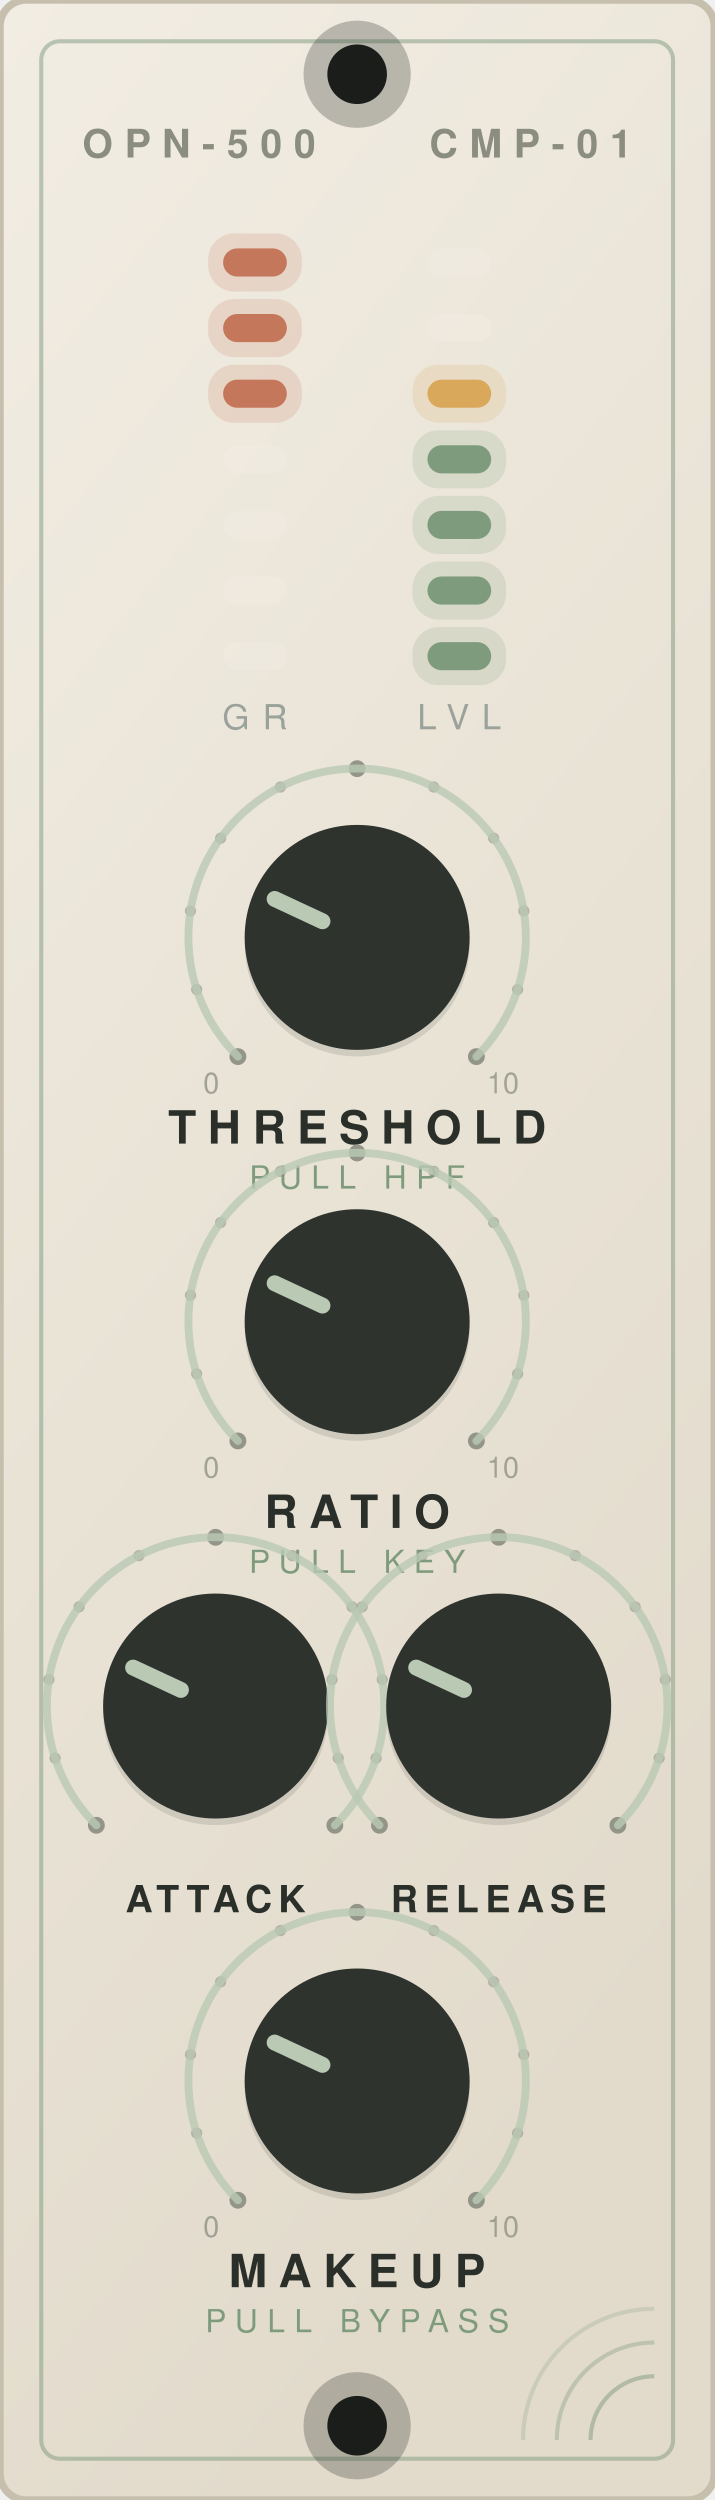
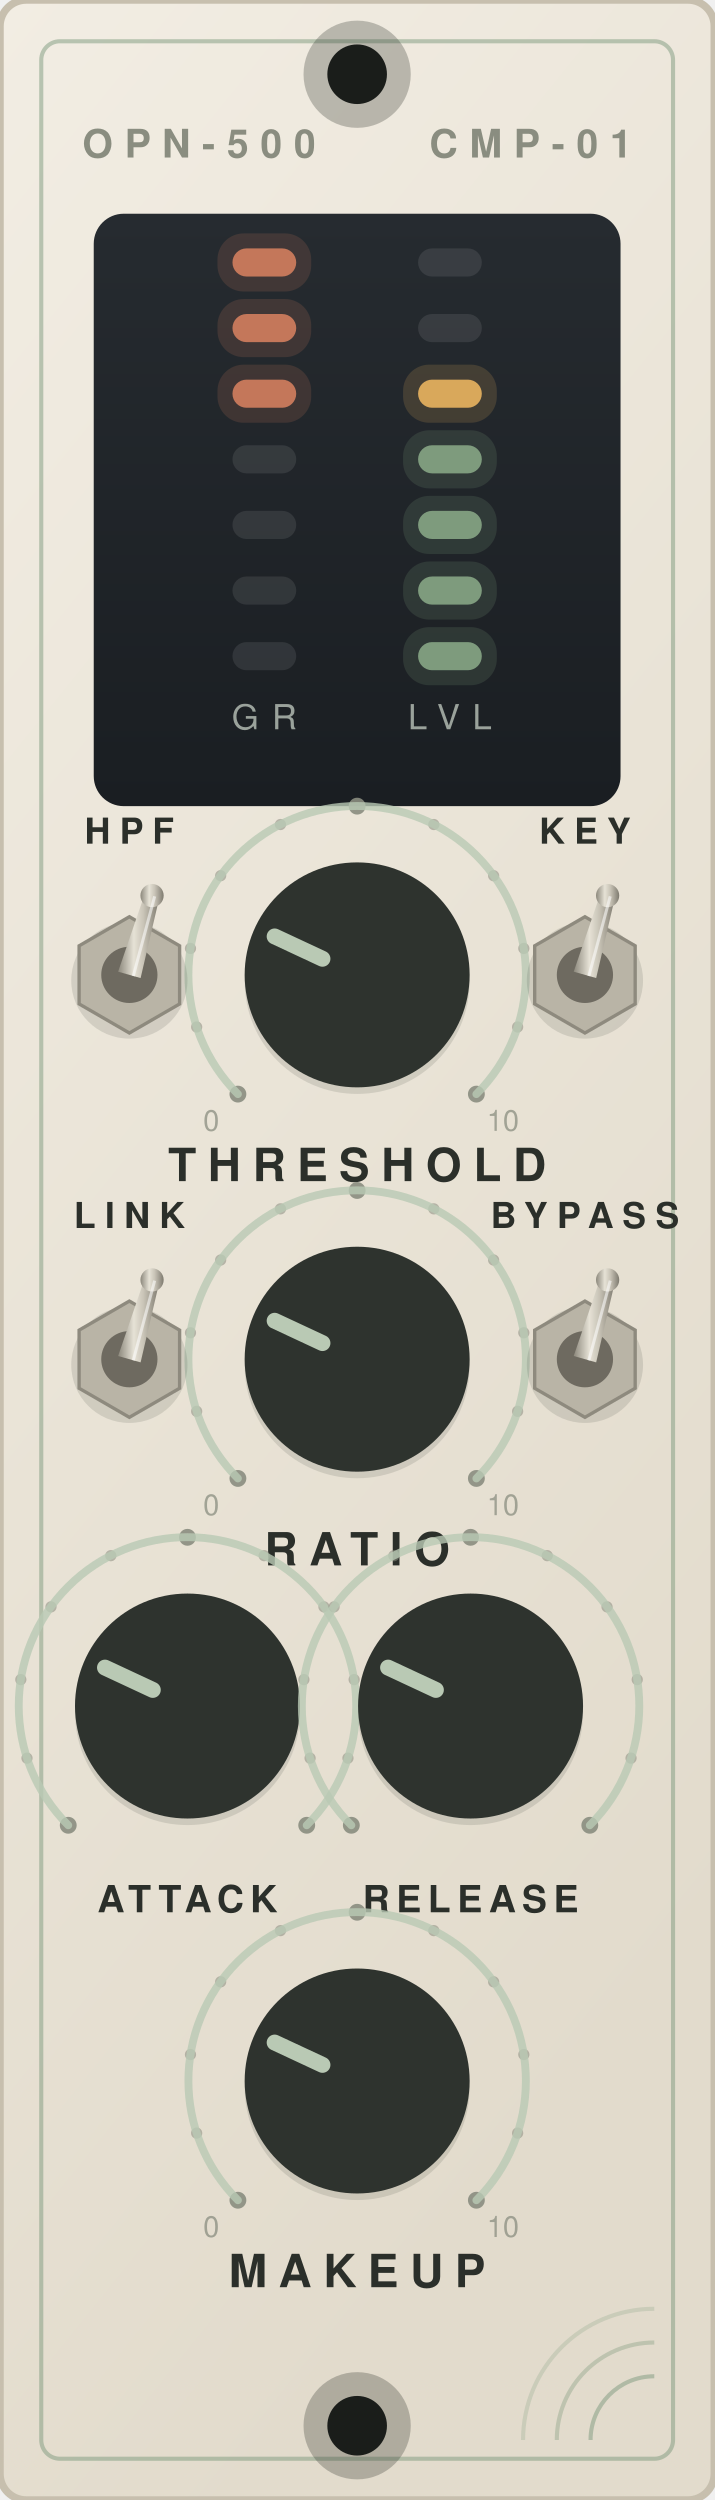
<svg xmlns="http://www.w3.org/2000/svg" width="38.10mm" height="133.35mm" viewBox="0 0 38.10 133.35">
  <defs>
    <linearGradient id="pan" x1="0" y1="0" x2="0.35" y2="1">
      <stop offset="0" stop-color="#F2EDE3" />
      <stop offset="0.55" stop-color="#E9E3D6" />
      <stop offset="1" stop-color="#E2DBCC" />
    </linearGradient>
    <linearGradient id="set" x1="0" y1="0" x2="0" y2="1">
      <stop offset="0" stop-color="#262B30" />
      <stop offset="1" stop-color="#1A1E22" />
    </linearGradient>
    <linearGradient id="bat" x1="0" y1="0" x2="1" y2="0">
      <stop offset="0" stop-color="#8C887C" />
      <stop offset="0.38" stop-color="#E6E2D6" />
      <stop offset="0.62" stop-color="#C8C3B6" />
      <stop offset="1" stop-color="#7E7A6F" />
    </linearGradient>
  </defs>
  <rect width="38.10" height="133.35" rx="1.4" fill="url(#pan)" />
  <rect x="2.2" y="2.2" width="33.70" height="128.95" rx="1.0" fill="none" stroke="#7F9B7E" stroke-width="0.22" stroke-opacity="0.5" />
  <text x="4.40" y="8.40" text-anchor="start" font-family="Helvetica Neue,Helvetica,Arial,sans-serif" font-size="2.10" font-weight="600" letter-spacing="0.62" fill="#8A8D80">OPN-500</text>
  <text x="33.70" y="8.40" text-anchor="end" font-family="Helvetica Neue,Helvetica,Arial,sans-serif" font-size="2.10" font-weight="600" letter-spacing="0.62" fill="#8A8D80">CMP-01</text>
-   <rect x="11.90" y="13.25" width="3.4" height="1.5" rx="0.75" fill="#C4785A" fill-opacity="1.00" />
-   <rect x="11.10" y="12.45" width="5.0" height="3.1" rx="1.4" fill="#C4785A" fill-opacity="0.18" />
-   <rect x="11.90" y="16.75" width="3.4" height="1.5" rx="0.75" fill="#C4785A" fill-opacity="1.00" />
-   <rect x="11.10" y="15.95" width="5.0" height="3.1" rx="1.4" fill="#C4785A" fill-opacity="0.18" />
-   <rect x="11.90" y="20.25" width="3.4" height="1.5" rx="0.75" fill="#C4785A" fill-opacity="1.00" />
-   <rect x="11.10" y="19.45" width="5.0" height="3.1" rx="1.4" fill="#C4785A" fill-opacity="0.18" />
-   <rect x="11.90" y="23.75" width="3.4" height="1.5" rx="0.75" fill="#FFFFFF" fill-opacity="0.09" />
-   <rect x="11.90" y="27.25" width="3.4" height="1.5" rx="0.75" fill="#FFFFFF" fill-opacity="0.09" />
-   <rect x="11.90" y="30.75" width="3.4" height="1.5" rx="0.75" fill="#FFFFFF" fill-opacity="0.09" />
-   <rect x="11.90" y="34.25" width="3.4" height="1.5" rx="0.75" fill="#FFFFFF" fill-opacity="0.09" />
-   <rect x="22.80" y="13.25" width="3.4" height="1.5" rx="0.75" fill="#FFFFFF" fill-opacity="0.09" />
-   <rect x="22.80" y="16.75" width="3.4" height="1.5" rx="0.75" fill="#FFFFFF" fill-opacity="0.09" />
-   <rect x="22.80" y="20.25" width="3.4" height="1.5" rx="0.75" fill="#D9A85C" fill-opacity="1.00" />
-   <rect x="22.00" y="19.45" width="5.0" height="3.1" rx="1.4" fill="#D9A85C" fill-opacity="0.18" />
-   <rect x="22.80" y="23.75" width="3.4" height="1.5" rx="0.75" fill="#7F9B7E" fill-opacity="1.00" />
-   <rect x="22.00" y="22.95" width="5.0" height="3.1" rx="1.4" fill="#7F9B7E" fill-opacity="0.18" />
-   <rect x="22.80" y="27.25" width="3.4" height="1.5" rx="0.75" fill="#7F9B7E" fill-opacity="1.00" />
-   <rect x="22.00" y="26.45" width="5.0" height="3.1" rx="1.4" fill="#7F9B7E" fill-opacity="0.18" />
-   <rect x="22.80" y="30.75" width="3.4" height="1.5" rx="0.75" fill="#7F9B7E" fill-opacity="1.00" />
-   <rect x="22.00" y="29.95" width="5.0" height="3.1" rx="1.4" fill="#7F9B7E" fill-opacity="0.18" />
-   <rect x="22.80" y="34.25" width="3.4" height="1.5" rx="0.75" fill="#7F9B7E" fill-opacity="1.00" />
-   <rect x="22.00" y="33.45" width="5.0" height="3.1" rx="1.4" fill="#7F9B7E" fill-opacity="0.18" />
-   <text x="13.60" y="38.90" text-anchor="middle" font-family="Helvetica Neue,Helvetica,Arial,sans-serif" font-size="1.85" font-weight="500" letter-spacing="0.70" fill="#9AA29B">GR</text>
-   <text x="24.50" y="38.90" text-anchor="middle" font-family="Helvetica Neue,Helvetica,Arial,sans-serif" font-size="1.85" font-weight="500" letter-spacing="0.70" fill="#9AA29B">LVL</text>
-   <circle cx="12.69" cy="56.36" r="0.45" fill="#8A8D80" fill-opacity="0.90" />
-   <circle cx="10.49" cy="52.78" r="0.30" fill="#8A8D80" fill-opacity="0.55" />
-   <circle cx="10.16" cy="48.59" r="0.30" fill="#8A8D80" fill-opacity="0.55" />
-   <circle cx="11.77" cy="44.71" r="0.30" fill="#8A8D80" fill-opacity="0.55" />
-   <circle cx="14.96" cy="41.98" r="0.30" fill="#8A8D80" fill-opacity="0.55" />
-   <circle cx="19.05" cy="41.00" r="0.45" fill="#8A8D80" fill-opacity="0.90" />
-   <circle cx="23.14" cy="41.98" r="0.30" fill="#8A8D80" fill-opacity="0.55" />
-   <circle cx="26.33" cy="44.71" r="0.30" fill="#8A8D80" fill-opacity="0.55" />
-   <circle cx="27.94" cy="48.59" r="0.30" fill="#8A8D80" fill-opacity="0.55" />
-   <circle cx="27.61" cy="52.78" r="0.30" fill="#8A8D80" fill-opacity="0.55" />
-   <circle cx="25.41" cy="56.36" r="0.45" fill="#8A8D80" fill-opacity="0.90" />
-   <text x="11.27" y="58.32" text-anchor="middle" font-family="Helvetica Neue,Helvetica,Arial,sans-serif" font-size="1.55" font-weight="500" fill="#8A8D80" fill-opacity="0.75">0</text>
-   <text x="26.83" y="58.32" text-anchor="middle" font-family="Helvetica Neue,Helvetica,Arial,sans-serif" font-size="1.55" font-weight="500" fill="#8A8D80" fill-opacity="0.75">10</text>
-   <path d="M 12.69 56.36 A 9.00 9.00 0 1 1 25.41 56.36" fill="none" stroke="#B9C9B4" stroke-width="0.42" stroke-linecap="round" stroke-opacity="0.8" />
-   <circle cx="19.05" cy="50.35" r="6.00" fill="#2B2F2A" fill-opacity="0.13" />
-   <circle cx="19.05" cy="50.00" r="6.00" fill="#2E332E" />
-   <line x1="17.20" y1="49.14" x2="14.65" y2="47.95" stroke="#B9C9B4" stroke-width="0.85" stroke-linecap="round" />
-   <text x="19.05" y="61.00" text-anchor="middle" font-family="Helvetica Neue,Helvetica,Arial,sans-serif" font-size="2.45" font-weight="600" letter-spacing="0.62" fill="#2B2F2A">THRESHOLD</text>
-   <text x="19.05" y="63.40" text-anchor="middle" font-family="Helvetica Neue,Helvetica,Arial,sans-serif" font-size="1.70" font-weight="500" letter-spacing="0.50" fill="#7F9B7E">PULL HPF</text>
-   <circle cx="12.69" cy="76.86" r="0.45" fill="#8A8D80" fill-opacity="0.90" />
-   <circle cx="10.49" cy="73.28" r="0.30" fill="#8A8D80" fill-opacity="0.55" />
-   <circle cx="10.16" cy="69.09" r="0.30" fill="#8A8D80" fill-opacity="0.55" />
-   <circle cx="11.77" cy="65.21" r="0.30" fill="#8A8D80" fill-opacity="0.55" />
-   <circle cx="14.96" cy="62.48" r="0.30" fill="#8A8D80" fill-opacity="0.55" />
-   <circle cx="19.05" cy="61.50" r="0.45" fill="#8A8D80" fill-opacity="0.90" />
-   <circle cx="23.14" cy="62.48" r="0.30" fill="#8A8D80" fill-opacity="0.55" />
-   <circle cx="26.33" cy="65.21" r="0.30" fill="#8A8D80" fill-opacity="0.55" />
-   <circle cx="27.94" cy="69.09" r="0.30" fill="#8A8D80" fill-opacity="0.55" />
-   <circle cx="27.61" cy="73.28" r="0.30" fill="#8A8D80" fill-opacity="0.55" />
-   <circle cx="25.41" cy="76.86" r="0.45" fill="#8A8D80" fill-opacity="0.90" />
-   <text x="11.27" y="78.82" text-anchor="middle" font-family="Helvetica Neue,Helvetica,Arial,sans-serif" font-size="1.55" font-weight="500" fill="#8A8D80" fill-opacity="0.75">0</text>
-   <text x="26.83" y="78.82" text-anchor="middle" font-family="Helvetica Neue,Helvetica,Arial,sans-serif" font-size="1.55" font-weight="500" fill="#8A8D80" fill-opacity="0.75">10</text>
-   <path d="M 12.69 76.86 A 9.00 9.00 0 1 1 25.41 76.86" fill="none" stroke="#B9C9B4" stroke-width="0.42" stroke-linecap="round" stroke-opacity="0.8" />
-   <circle cx="19.05" cy="70.85" r="6.00" fill="#2B2F2A" fill-opacity="0.13" />
-   <circle cx="19.05" cy="70.50" r="6.00" fill="#2E332E" />
-   <line x1="17.20" y1="69.64" x2="14.65" y2="68.45" stroke="#B9C9B4" stroke-width="0.85" stroke-linecap="round" />
-   <text x="19.05" y="81.50" text-anchor="middle" font-family="Helvetica Neue,Helvetica,Arial,sans-serif" font-size="2.45" font-weight="600" letter-spacing="0.62" fill="#2B2F2A">RATIO</text>
-   <text x="19.05" y="83.90" text-anchor="middle" font-family="Helvetica Neue,Helvetica,Arial,sans-serif" font-size="1.70" font-weight="500" letter-spacing="0.50" fill="#7F9B7E">PULL KEY</text>
-   <circle cx="5.14" cy="97.36" r="0.45" fill="#8A8D80" fill-opacity="0.90" />
-   <circle cx="2.94" cy="93.78" r="0.30" fill="#8A8D80" fill-opacity="0.55" />
-   <circle cx="2.61" cy="89.59" r="0.30" fill="#8A8D80" fill-opacity="0.55" />
-   <circle cx="4.22" cy="85.71" r="0.30" fill="#8A8D80" fill-opacity="0.55" />
-   <circle cx="7.41" cy="82.98" r="0.30" fill="#8A8D80" fill-opacity="0.55" />
-   <circle cx="11.50" cy="82.00" r="0.45" fill="#8A8D80" fill-opacity="0.90" />
-   <circle cx="15.59" cy="82.98" r="0.30" fill="#8A8D80" fill-opacity="0.55" />
-   <circle cx="18.78" cy="85.71" r="0.30" fill="#8A8D80" fill-opacity="0.55" />
-   <circle cx="20.39" cy="89.59" r="0.30" fill="#8A8D80" fill-opacity="0.55" />
-   <circle cx="20.06" cy="93.78" r="0.30" fill="#8A8D80" fill-opacity="0.55" />
-   <circle cx="17.86" cy="97.36" r="0.45" fill="#8A8D80" fill-opacity="0.90" />
-   <path d="M 5.14 97.36 A 9.00 9.00 0 1 1 17.86 97.36" fill="none" stroke="#B9C9B4" stroke-width="0.42" stroke-linecap="round" stroke-opacity="0.8" />
-   <circle cx="11.50" cy="91.35" r="6.00" fill="#2B2F2A" fill-opacity="0.13" />
-   <circle cx="11.50" cy="91.00" r="6.00" fill="#2E332E" />
-   <line x1="9.65" y1="90.14" x2="7.10" y2="88.95" stroke="#B9C9B4" stroke-width="0.85" stroke-linecap="round" />
-   <text x="11.50" y="102.00" text-anchor="middle" font-family="Helvetica Neue,Helvetica,Arial,sans-serif" font-size="2.00" font-weight="600" letter-spacing="0.35" fill="#2B2F2A">ATTACK</text>
-   <circle cx="20.24" cy="97.36" r="0.45" fill="#8A8D80" fill-opacity="0.90" />
-   <circle cx="18.04" cy="93.78" r="0.30" fill="#8A8D80" fill-opacity="0.55" />
-   <circle cx="17.71" cy="89.59" r="0.30" fill="#8A8D80" fill-opacity="0.55" />
-   <circle cx="19.32" cy="85.71" r="0.30" fill="#8A8D80" fill-opacity="0.55" />
-   <circle cx="22.51" cy="82.98" r="0.30" fill="#8A8D80" fill-opacity="0.55" />
-   <circle cx="26.60" cy="82.00" r="0.45" fill="#8A8D80" fill-opacity="0.90" />
-   <circle cx="30.69" cy="82.98" r="0.30" fill="#8A8D80" fill-opacity="0.55" />
-   <circle cx="33.88" cy="85.71" r="0.30" fill="#8A8D80" fill-opacity="0.55" />
-   <circle cx="35.49" cy="89.59" r="0.30" fill="#8A8D80" fill-opacity="0.55" />
-   <circle cx="35.16" cy="93.78" r="0.30" fill="#8A8D80" fill-opacity="0.55" />
-   <circle cx="32.96" cy="97.36" r="0.45" fill="#8A8D80" fill-opacity="0.90" />
-   <path d="M 20.24 97.36 A 9.00 9.00 0 1 1 32.96 97.36" fill="none" stroke="#B9C9B4" stroke-width="0.42" stroke-linecap="round" stroke-opacity="0.8" />
-   <circle cx="26.60" cy="91.35" r="6.00" fill="#2B2F2A" fill-opacity="0.13" />
-   <circle cx="26.60" cy="91.00" r="6.00" fill="#2E332E" />
-   <line x1="24.75" y1="90.14" x2="22.20" y2="88.95" stroke="#B9C9B4" stroke-width="0.85" stroke-linecap="round" />
-   <text x="26.60" y="102.00" text-anchor="middle" font-family="Helvetica Neue,Helvetica,Arial,sans-serif" font-size="2.00" font-weight="600" letter-spacing="0.35" fill="#2B2F2A">RELEASE</text>
+   <rect x="5.00" y="11.40" width="28.10" height="31.60" rx="1.6" fill="url(#set)" />
+   <rect x="12.40" y="13.25" width="3.4" height="1.5" rx="0.75" fill="#C4785A" fill-opacity="1.00" />
+   <rect x="11.60" y="12.45" width="5.0" height="3.1" rx="1.4" fill="#C4785A" fill-opacity="0.18" />
+   <rect x="12.40" y="16.75" width="3.4" height="1.5" rx="0.75" fill="#C4785A" fill-opacity="1.00" />
+   <rect x="11.60" y="15.95" width="5.0" height="3.1" rx="1.4" fill="#C4785A" fill-opacity="0.18" />
+   <rect x="12.40" y="20.25" width="3.4" height="1.5" rx="0.75" fill="#C4785A" fill-opacity="1.00" />
+   <rect x="11.60" y="19.45" width="5.0" height="3.1" rx="1.4" fill="#C4785A" fill-opacity="0.18" />
+   <rect x="12.40" y="23.75" width="3.4" height="1.5" rx="0.75" fill="#FFFFFF" fill-opacity="0.09" />
+   <rect x="12.40" y="27.25" width="3.4" height="1.5" rx="0.75" fill="#FFFFFF" fill-opacity="0.09" />
+   <rect x="12.40" y="30.75" width="3.4" height="1.5" rx="0.75" fill="#FFFFFF" fill-opacity="0.09" />
+   <rect x="12.40" y="34.25" width="3.4" height="1.5" rx="0.75" fill="#FFFFFF" fill-opacity="0.09" />
+   <rect x="22.30" y="13.25" width="3.4" height="1.5" rx="0.75" fill="#FFFFFF" fill-opacity="0.09" />
+   <rect x="22.30" y="16.75" width="3.4" height="1.5" rx="0.75" fill="#FFFFFF" fill-opacity="0.09" />
+   <rect x="22.30" y="20.25" width="3.4" height="1.5" rx="0.75" fill="#D9A85C" fill-opacity="1.00" />
+   <rect x="21.50" y="19.45" width="5.0" height="3.1" rx="1.4" fill="#D9A85C" fill-opacity="0.18" />
+   <rect x="22.30" y="23.75" width="3.4" height="1.5" rx="0.75" fill="#7F9B7E" fill-opacity="1.00" />
+   <rect x="21.50" y="22.95" width="5.0" height="3.1" rx="1.4" fill="#7F9B7E" fill-opacity="0.18" />
+   <rect x="22.30" y="27.25" width="3.4" height="1.5" rx="0.75" fill="#7F9B7E" fill-opacity="1.00" />
+   <rect x="21.50" y="26.45" width="5.0" height="3.1" rx="1.4" fill="#7F9B7E" fill-opacity="0.18" />
+   <rect x="22.30" y="30.75" width="3.4" height="1.5" rx="0.75" fill="#7F9B7E" fill-opacity="1.00" />
+   <rect x="21.50" y="29.95" width="5.0" height="3.1" rx="1.4" fill="#7F9B7E" fill-opacity="0.18" />
+   <rect x="22.30" y="34.25" width="3.4" height="1.5" rx="0.75" fill="#7F9B7E" fill-opacity="1.00" />
+   <rect x="21.50" y="33.45" width="5.0" height="3.1" rx="1.4" fill="#7F9B7E" fill-opacity="0.18" />
+   <text x="14.10" y="38.90" text-anchor="middle" font-family="Helvetica Neue,Helvetica,Arial,sans-serif" font-size="1.85" font-weight="500" letter-spacing="0.70" fill="#9AA29B">GR</text>
+   <text x="24.00" y="38.90" text-anchor="middle" font-family="Helvetica Neue,Helvetica,Arial,sans-serif" font-size="1.85" font-weight="500" letter-spacing="0.70" fill="#9AA29B">LVL</text>
+   <circle cx="12.69" cy="58.36" r="0.45" fill="#8A8D80" fill-opacity="0.90" />
+   <circle cx="10.49" cy="54.78" r="0.30" fill="#8A8D80" fill-opacity="0.55" />
+   <circle cx="10.16" cy="50.59" r="0.30" fill="#8A8D80" fill-opacity="0.55" />
+   <circle cx="11.77" cy="46.71" r="0.30" fill="#8A8D80" fill-opacity="0.55" />
+   <circle cx="14.96" cy="43.98" r="0.30" fill="#8A8D80" fill-opacity="0.55" />
+   <circle cx="19.05" cy="43.00" r="0.45" fill="#8A8D80" fill-opacity="0.90" />
+   <circle cx="23.14" cy="43.98" r="0.30" fill="#8A8D80" fill-opacity="0.55" />
+   <circle cx="26.33" cy="46.71" r="0.30" fill="#8A8D80" fill-opacity="0.55" />
+   <circle cx="27.94" cy="50.59" r="0.30" fill="#8A8D80" fill-opacity="0.55" />
+   <circle cx="27.61" cy="54.78" r="0.30" fill="#8A8D80" fill-opacity="0.55" />
+   <circle cx="25.41" cy="58.36" r="0.45" fill="#8A8D80" fill-opacity="0.90" />
+   <text x="11.27" y="60.32" text-anchor="middle" font-family="Helvetica Neue,Helvetica,Arial,sans-serif" font-size="1.55" font-weight="500" fill="#8A8D80" fill-opacity="0.75">0</text>
+   <text x="26.83" y="60.32" text-anchor="middle" font-family="Helvetica Neue,Helvetica,Arial,sans-serif" font-size="1.55" font-weight="500" fill="#8A8D80" fill-opacity="0.75">10</text>
+   <path d="M 12.69 58.36 A 9.00 9.00 0 1 1 25.41 58.36" fill="none" stroke="#B9C9B4" stroke-width="0.42" stroke-linecap="round" stroke-opacity="0.8" />
+   <circle cx="19.05" cy="52.35" r="6.00" fill="#2B2F2A" fill-opacity="0.13" />
+   <circle cx="19.05" cy="52.00" r="6.00" fill="#2E332E" />
+   <line x1="17.20" y1="51.14" x2="14.65" y2="49.95" stroke="#B9C9B4" stroke-width="0.85" stroke-linecap="round" />
+   <text x="19.05" y="63.00" text-anchor="middle" font-family="Helvetica Neue,Helvetica,Arial,sans-serif" font-size="2.45" font-weight="600" letter-spacing="0.62" fill="#2B2F2A">THRESHOLD</text>
+   <circle cx="12.69" cy="78.86" r="0.45" fill="#8A8D80" fill-opacity="0.90" />
+   <circle cx="10.49" cy="75.28" r="0.30" fill="#8A8D80" fill-opacity="0.55" />
+   <circle cx="10.16" cy="71.09" r="0.30" fill="#8A8D80" fill-opacity="0.55" />
+   <circle cx="11.77" cy="67.21" r="0.30" fill="#8A8D80" fill-opacity="0.55" />
+   <circle cx="14.96" cy="64.48" r="0.30" fill="#8A8D80" fill-opacity="0.55" />
+   <circle cx="19.05" cy="63.50" r="0.45" fill="#8A8D80" fill-opacity="0.90" />
+   <circle cx="23.14" cy="64.48" r="0.30" fill="#8A8D80" fill-opacity="0.55" />
+   <circle cx="26.33" cy="67.21" r="0.30" fill="#8A8D80" fill-opacity="0.55" />
+   <circle cx="27.94" cy="71.09" r="0.30" fill="#8A8D80" fill-opacity="0.55" />
+   <circle cx="27.61" cy="75.28" r="0.30" fill="#8A8D80" fill-opacity="0.55" />
+   <circle cx="25.41" cy="78.86" r="0.45" fill="#8A8D80" fill-opacity="0.90" />
+   <text x="11.27" y="80.82" text-anchor="middle" font-family="Helvetica Neue,Helvetica,Arial,sans-serif" font-size="1.55" font-weight="500" fill="#8A8D80" fill-opacity="0.75">0</text>
+   <text x="26.83" y="80.82" text-anchor="middle" font-family="Helvetica Neue,Helvetica,Arial,sans-serif" font-size="1.55" font-weight="500" fill="#8A8D80" fill-opacity="0.75">10</text>
+   <path d="M 12.69 78.86 A 9.00 9.00 0 1 1 25.41 78.86" fill="none" stroke="#B9C9B4" stroke-width="0.42" stroke-linecap="round" stroke-opacity="0.8" />
+   <circle cx="19.05" cy="72.85" r="6.00" fill="#2B2F2A" fill-opacity="0.13" />
+   <circle cx="19.05" cy="72.50" r="6.00" fill="#2E332E" />
+   <line x1="17.20" y1="71.64" x2="14.65" y2="70.45" stroke="#B9C9B4" stroke-width="0.85" stroke-linecap="round" />
+   <text x="19.05" y="83.50" text-anchor="middle" font-family="Helvetica Neue,Helvetica,Arial,sans-serif" font-size="2.45" font-weight="600" letter-spacing="0.62" fill="#2B2F2A">RATIO</text>
+   <circle cx="3.64" cy="97.36" r="0.45" fill="#8A8D80" fill-opacity="0.90" />
+   <circle cx="1.44" cy="93.78" r="0.30" fill="#8A8D80" fill-opacity="0.55" />
+   <circle cx="1.11" cy="89.59" r="0.30" fill="#8A8D80" fill-opacity="0.55" />
+   <circle cx="2.72" cy="85.71" r="0.30" fill="#8A8D80" fill-opacity="0.55" />
+   <circle cx="5.91" cy="82.98" r="0.30" fill="#8A8D80" fill-opacity="0.55" />
+   <circle cx="10.00" cy="82.00" r="0.45" fill="#8A8D80" fill-opacity="0.90" />
+   <circle cx="14.09" cy="82.98" r="0.30" fill="#8A8D80" fill-opacity="0.55" />
+   <circle cx="17.28" cy="85.71" r="0.30" fill="#8A8D80" fill-opacity="0.55" />
+   <circle cx="18.89" cy="89.59" r="0.30" fill="#8A8D80" fill-opacity="0.55" />
+   <circle cx="18.56" cy="93.78" r="0.30" fill="#8A8D80" fill-opacity="0.55" />
+   <circle cx="16.36" cy="97.36" r="0.45" fill="#8A8D80" fill-opacity="0.90" />
+   <path d="M 3.64 97.36 A 9.00 9.00 0 1 1 16.36 97.36" fill="none" stroke="#B9C9B4" stroke-width="0.42" stroke-linecap="round" stroke-opacity="0.8" />
+   <circle cx="10.00" cy="91.35" r="6.00" fill="#2B2F2A" fill-opacity="0.13" />
+   <circle cx="10.00" cy="91.00" r="6.00" fill="#2E332E" />
+   <line x1="8.15" y1="90.14" x2="5.60" y2="88.95" stroke="#B9C9B4" stroke-width="0.85" stroke-linecap="round" />
+   <text x="10.00" y="102.00" text-anchor="middle" font-family="Helvetica Neue,Helvetica,Arial,sans-serif" font-size="2.00" font-weight="600" letter-spacing="0.35" fill="#2B2F2A">ATTACK</text>
+   <circle cx="18.74" cy="97.36" r="0.45" fill="#8A8D80" fill-opacity="0.90" />
+   <circle cx="16.54" cy="93.78" r="0.30" fill="#8A8D80" fill-opacity="0.55" />
+   <circle cx="16.21" cy="89.59" r="0.30" fill="#8A8D80" fill-opacity="0.55" />
+   <circle cx="17.82" cy="85.71" r="0.30" fill="#8A8D80" fill-opacity="0.55" />
+   <circle cx="21.01" cy="82.98" r="0.30" fill="#8A8D80" fill-opacity="0.55" />
+   <circle cx="25.10" cy="82.00" r="0.45" fill="#8A8D80" fill-opacity="0.90" />
+   <circle cx="29.19" cy="82.98" r="0.30" fill="#8A8D80" fill-opacity="0.55" />
+   <circle cx="32.38" cy="85.71" r="0.30" fill="#8A8D80" fill-opacity="0.55" />
+   <circle cx="33.99" cy="89.59" r="0.30" fill="#8A8D80" fill-opacity="0.55" />
+   <circle cx="33.66" cy="93.78" r="0.30" fill="#8A8D80" fill-opacity="0.55" />
+   <circle cx="31.46" cy="97.36" r="0.45" fill="#8A8D80" fill-opacity="0.90" />
+   <path d="M 18.74 97.36 A 9.00 9.00 0 1 1 31.46 97.36" fill="none" stroke="#B9C9B4" stroke-width="0.42" stroke-linecap="round" stroke-opacity="0.8" />
+   <circle cx="25.10" cy="91.35" r="6.00" fill="#2B2F2A" fill-opacity="0.13" />
+   <circle cx="25.10" cy="91.00" r="6.00" fill="#2E332E" />
+   <line x1="23.25" y1="90.14" x2="20.70" y2="88.95" stroke="#B9C9B4" stroke-width="0.85" stroke-linecap="round" />
+   <text x="25.10" y="102.00" text-anchor="middle" font-family="Helvetica Neue,Helvetica,Arial,sans-serif" font-size="2.00" font-weight="600" letter-spacing="0.35" fill="#2B2F2A">RELEASE</text>
  <circle cx="12.69" cy="117.36" r="0.45" fill="#8A8D80" fill-opacity="0.90" />
  <circle cx="10.49" cy="113.78" r="0.30" fill="#8A8D80" fill-opacity="0.55" />
  <circle cx="10.16" cy="109.59" r="0.30" fill="#8A8D80" fill-opacity="0.55" />
  <circle cx="11.77" cy="105.71" r="0.30" fill="#8A8D80" fill-opacity="0.55" />
  <circle cx="14.96" cy="102.98" r="0.30" fill="#8A8D80" fill-opacity="0.55" />
  <circle cx="19.05" cy="102.00" r="0.45" fill="#8A8D80" fill-opacity="0.90" />
  <circle cx="23.14" cy="102.98" r="0.30" fill="#8A8D80" fill-opacity="0.55" />
  <circle cx="26.33" cy="105.71" r="0.30" fill="#8A8D80" fill-opacity="0.55" />
  <circle cx="27.94" cy="109.59" r="0.30" fill="#8A8D80" fill-opacity="0.55" />
  <circle cx="27.61" cy="113.78" r="0.30" fill="#8A8D80" fill-opacity="0.55" />
  <circle cx="25.41" cy="117.36" r="0.45" fill="#8A8D80" fill-opacity="0.90" />
  <text x="11.27" y="119.32" text-anchor="middle" font-family="Helvetica Neue,Helvetica,Arial,sans-serif" font-size="1.55" font-weight="500" fill="#8A8D80" fill-opacity="0.75">0</text>
  <text x="26.83" y="119.32" text-anchor="middle" font-family="Helvetica Neue,Helvetica,Arial,sans-serif" font-size="1.55" font-weight="500" fill="#8A8D80" fill-opacity="0.75">10</text>
  <path d="M 12.69 117.36 A 9.00 9.00 0 1 1 25.41 117.36" fill="none" stroke="#B9C9B4" stroke-width="0.42" stroke-linecap="round" stroke-opacity="0.8" />
  <circle cx="19.05" cy="111.35" r="6.00" fill="#2B2F2A" fill-opacity="0.13" />
  <circle cx="19.05" cy="111.00" r="6.00" fill="#2E332E" />
  <line x1="17.20" y1="110.14" x2="14.65" y2="108.95" stroke="#B9C9B4" stroke-width="0.85" stroke-linecap="round" />
  <text x="19.05" y="122.00" text-anchor="middle" font-family="Helvetica Neue,Helvetica,Arial,sans-serif" font-size="2.45" font-weight="600" letter-spacing="0.62" fill="#2B2F2A">MAKEUP</text>
-   <text x="19.05" y="124.40" text-anchor="middle" font-family="Helvetica Neue,Helvetica,Arial,sans-serif" font-size="1.70" font-weight="500" letter-spacing="0.50" fill="#7F9B7E">PULL BYPASS</text>
+   <circle cx="6.90" cy="52.30" r="3.10" fill="#2B2F2A" fill-opacity="0.13" />
+   <polygon points="6.90,55.10 4.22,53.55 4.22,50.45 6.90,48.90 9.58,50.45 9.58,53.55" fill="#B9B4A6" stroke="#8E8A7E" stroke-width="0.18" />
+   <circle cx="6.90" cy="52.00" r="1.50" fill="#6E6A60" />
+   <polygon points="7.50,52.17 6.30,51.83 7.73,47.66 8.50,47.88" fill="url(#bat)" />
+   <circle cx="8.11" cy="47.77" r="0.62" fill="url(#bat)" />
+   <line x1="7.11" y1="52.06" x2="8.25" y2="47.81" stroke="#FFFFFF" stroke-width="0.16" stroke-opacity="0.55" />
+   <text x="6.90" y="45.00" text-anchor="middle" font-family="Helvetica Neue,Helvetica,Arial,sans-serif" font-size="1.90" font-weight="600" letter-spacing="0.50" fill="#2B2F2A">HPF</text>
+   <circle cx="31.20" cy="52.30" r="3.10" fill="#2B2F2A" fill-opacity="0.13" />
+   <polygon points="31.20,55.10 28.52,53.55 28.52,50.45 31.20,48.90 33.88,50.45 33.88,53.55" fill="#B9B4A6" stroke="#8E8A7E" stroke-width="0.18" />
+   <circle cx="31.20" cy="52.00" r="1.50" fill="#6E6A60" />
+   <polygon points="31.80,52.17 30.60,51.83 32.03,47.66 32.80,47.88" fill="url(#bat)" />
+   <circle cx="32.41" cy="47.77" r="0.62" fill="url(#bat)" />
+   <line x1="31.41" y1="52.06" x2="32.55" y2="47.81" stroke="#FFFFFF" stroke-width="0.16" stroke-opacity="0.55" />
+   <text x="31.20" y="45.00" text-anchor="middle" font-family="Helvetica Neue,Helvetica,Arial,sans-serif" font-size="1.90" font-weight="600" letter-spacing="0.50" fill="#2B2F2A">KEY</text>
+   <circle cx="6.90" cy="72.80" r="3.10" fill="#2B2F2A" fill-opacity="0.13" />
+   <polygon points="6.90,75.60 4.22,74.05 4.22,70.95 6.90,69.40 9.58,70.95 9.58,74.05" fill="#B9B4A6" stroke="#8E8A7E" stroke-width="0.18" />
+   <circle cx="6.90" cy="72.50" r="1.50" fill="#6E6A60" />
+   <polygon points="7.50,72.67 6.30,72.33 7.73,68.16 8.50,68.38" fill="url(#bat)" />
+   <circle cx="8.11" cy="68.27" r="0.62" fill="url(#bat)" />
+   <line x1="7.11" y1="72.56" x2="8.25" y2="68.31" stroke="#FFFFFF" stroke-width="0.16" stroke-opacity="0.55" />
+   <text x="6.90" y="65.50" text-anchor="middle" font-family="Helvetica Neue,Helvetica,Arial,sans-serif" font-size="1.90" font-weight="600" letter-spacing="0.50" fill="#2B2F2A">LINK</text>
+   <circle cx="31.20" cy="72.80" r="3.10" fill="#2B2F2A" fill-opacity="0.13" />
+   <polygon points="31.20,75.60 28.52,74.05 28.52,70.95 31.20,69.40 33.88,70.95 33.88,74.05" fill="#B9B4A6" stroke="#8E8A7E" stroke-width="0.18" />
+   <circle cx="31.20" cy="72.50" r="1.50" fill="#6E6A60" />
+   <polygon points="31.80,72.67 30.60,72.33 32.03,68.16 32.80,68.38" fill="url(#bat)" />
+   <circle cx="32.41" cy="68.27" r="0.62" fill="url(#bat)" />
+   <line x1="31.41" y1="72.56" x2="32.55" y2="68.31" stroke="#FFFFFF" stroke-width="0.16" stroke-opacity="0.55" />
+   <text x="31.20" y="65.50" text-anchor="middle" font-family="Helvetica Neue,Helvetica,Arial,sans-serif" font-size="1.90" font-weight="600" letter-spacing="0.50" fill="#2B2F2A">BYPASS</text>
  <path d="M 31.50 130.15 A 3.40 3.40 0 0 1 34.90 126.75" fill="none" stroke="#7F9B7E" stroke-width="0.22" stroke-opacity="0.50" />
  <path d="M 29.70 130.15 A 5.20 5.20 0 0 1 34.90 124.95" fill="none" stroke="#7F9B7E" stroke-width="0.22" stroke-opacity="0.37" />
  <path d="M 27.90 130.15 A 7.00 7.00 0 0 1 34.90 123.15" fill="none" stroke="#7F9B7E" stroke-width="0.22" stroke-opacity="0.24" />
  <circle cx="19.05" cy="3.96" r="2.86" fill="#2B2F2A" fill-opacity="0.28" />
  <circle cx="19.05" cy="3.96" r="1.59" fill="#1A1D1A" />
  <circle cx="19.05" cy="129.39" r="2.86" fill="#2B2F2A" fill-opacity="0.28" />
  <circle cx="19.05" cy="129.39" r="1.59" fill="#1A1D1A" />
  <rect width="38.10" height="133.35" rx="1.4" fill="none" stroke="#C7BFAE" stroke-width="0.4" />
</svg>
